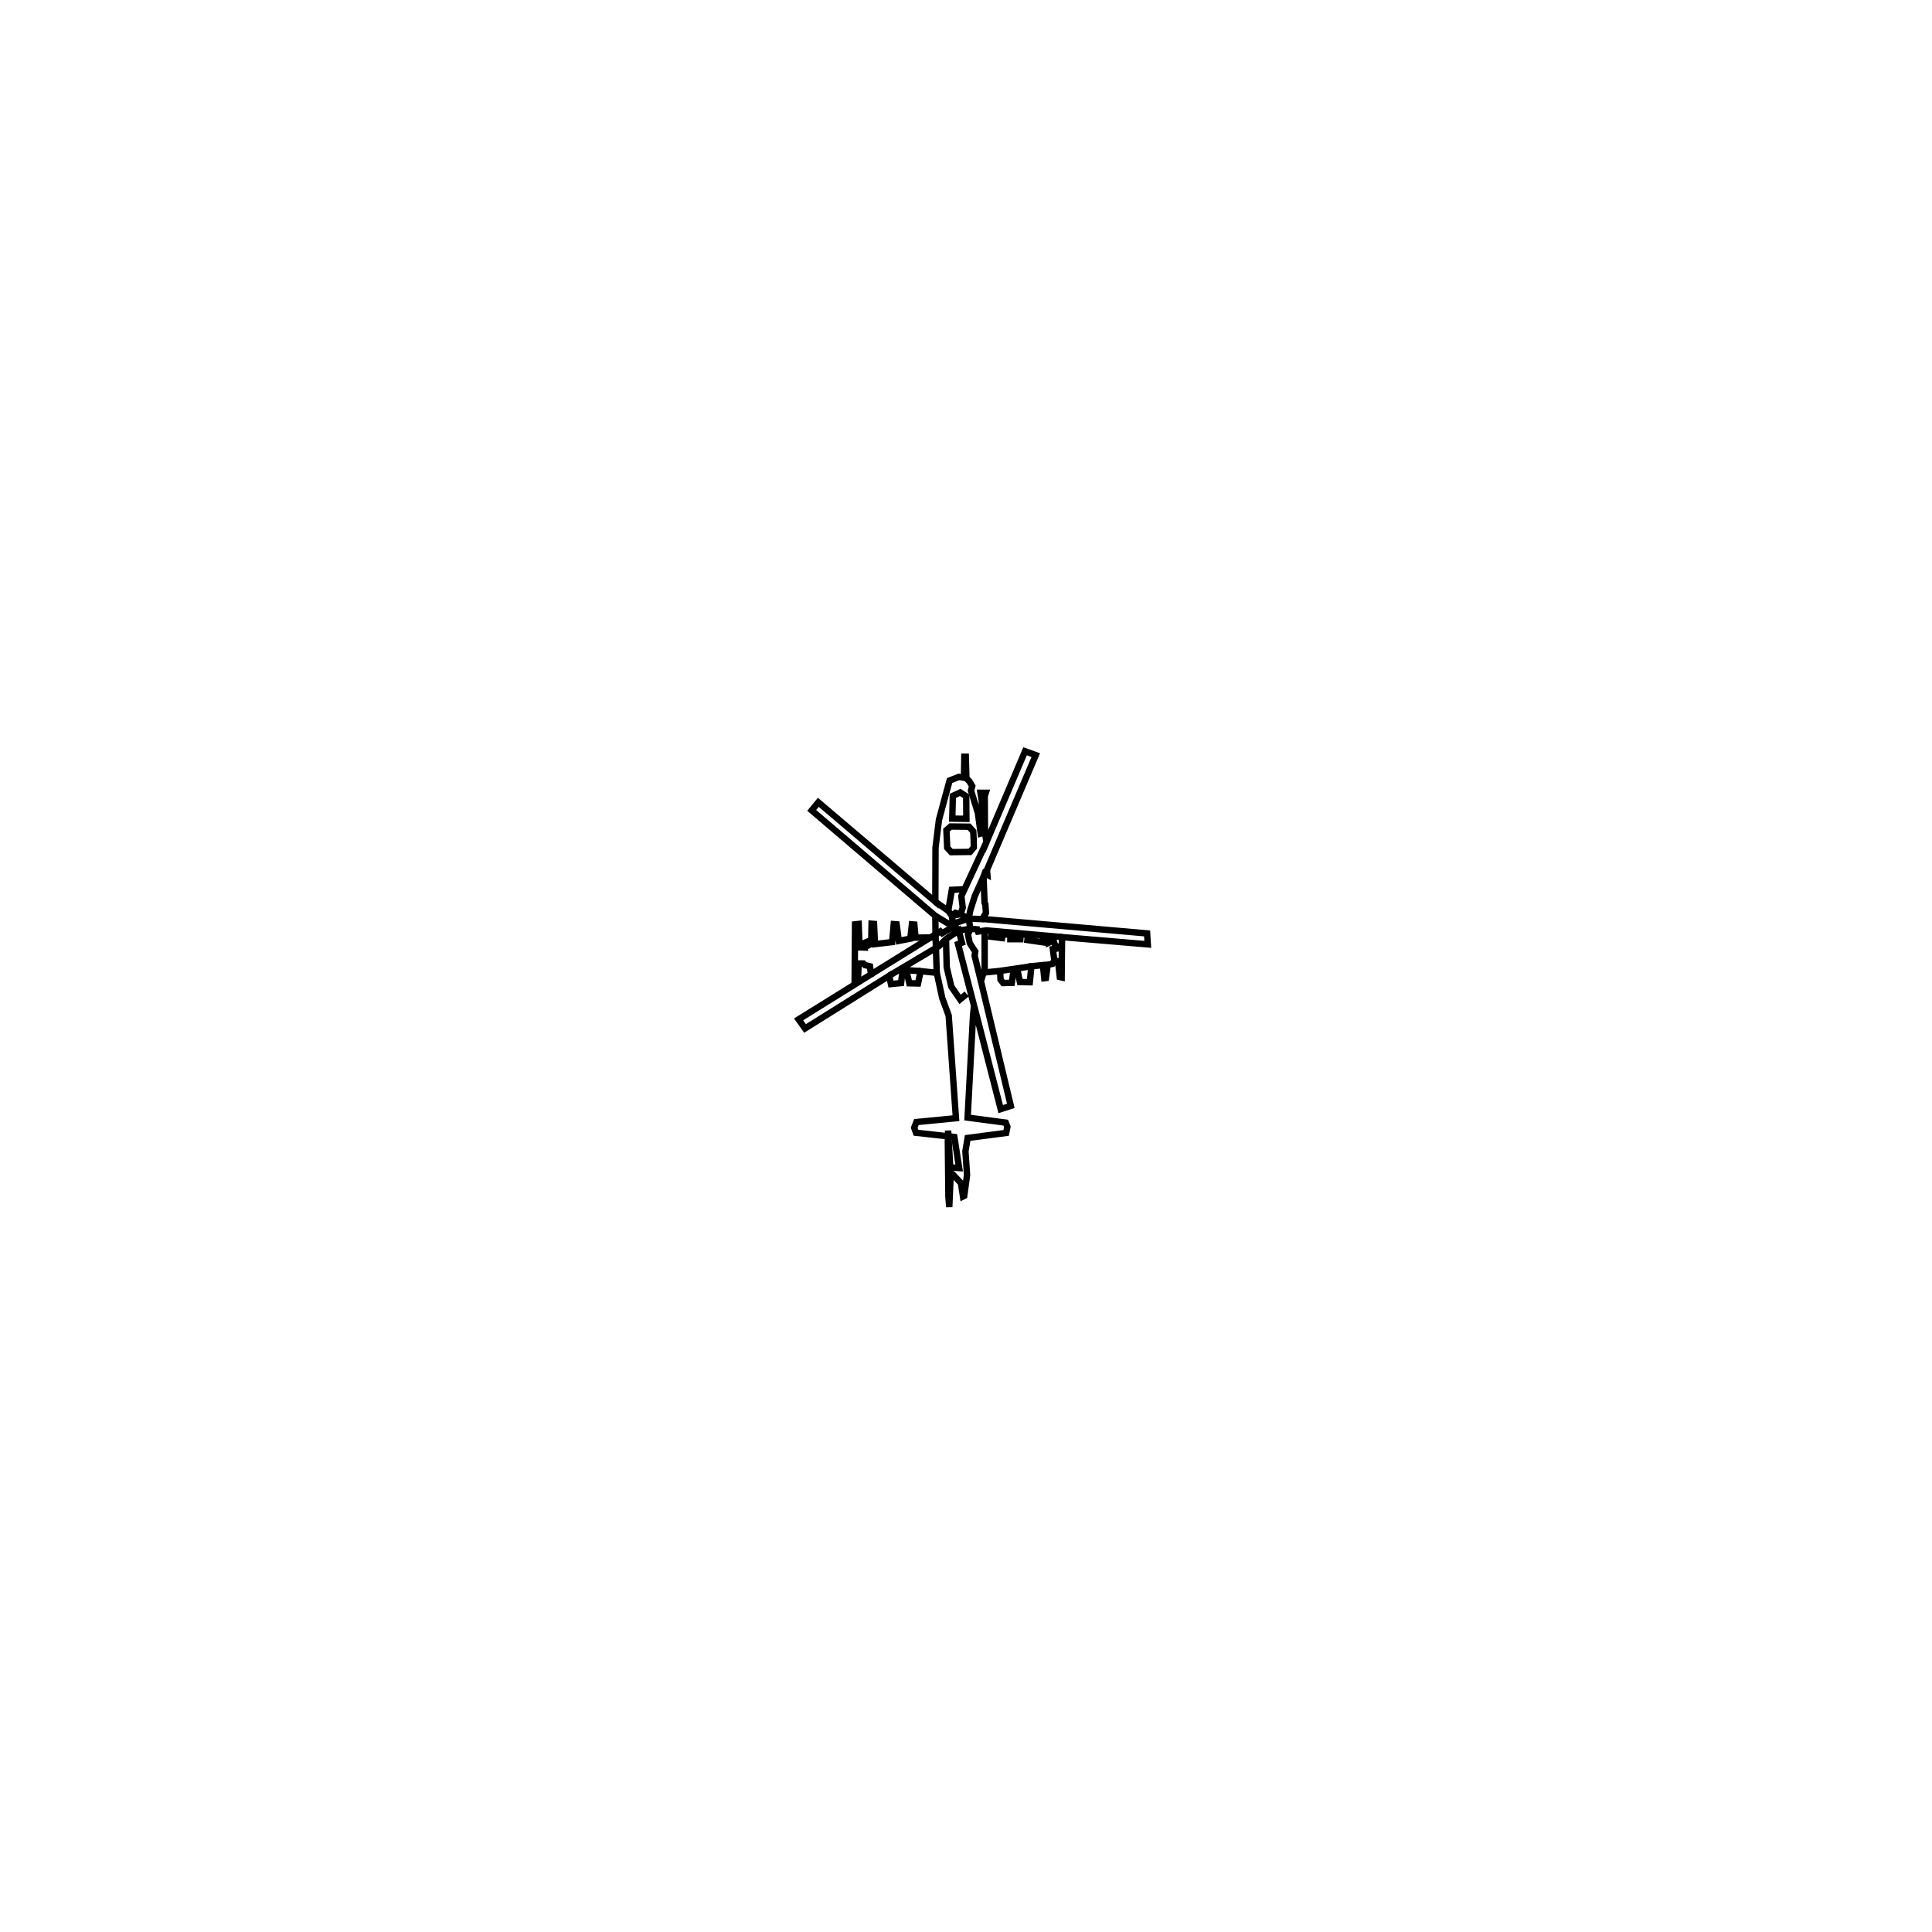
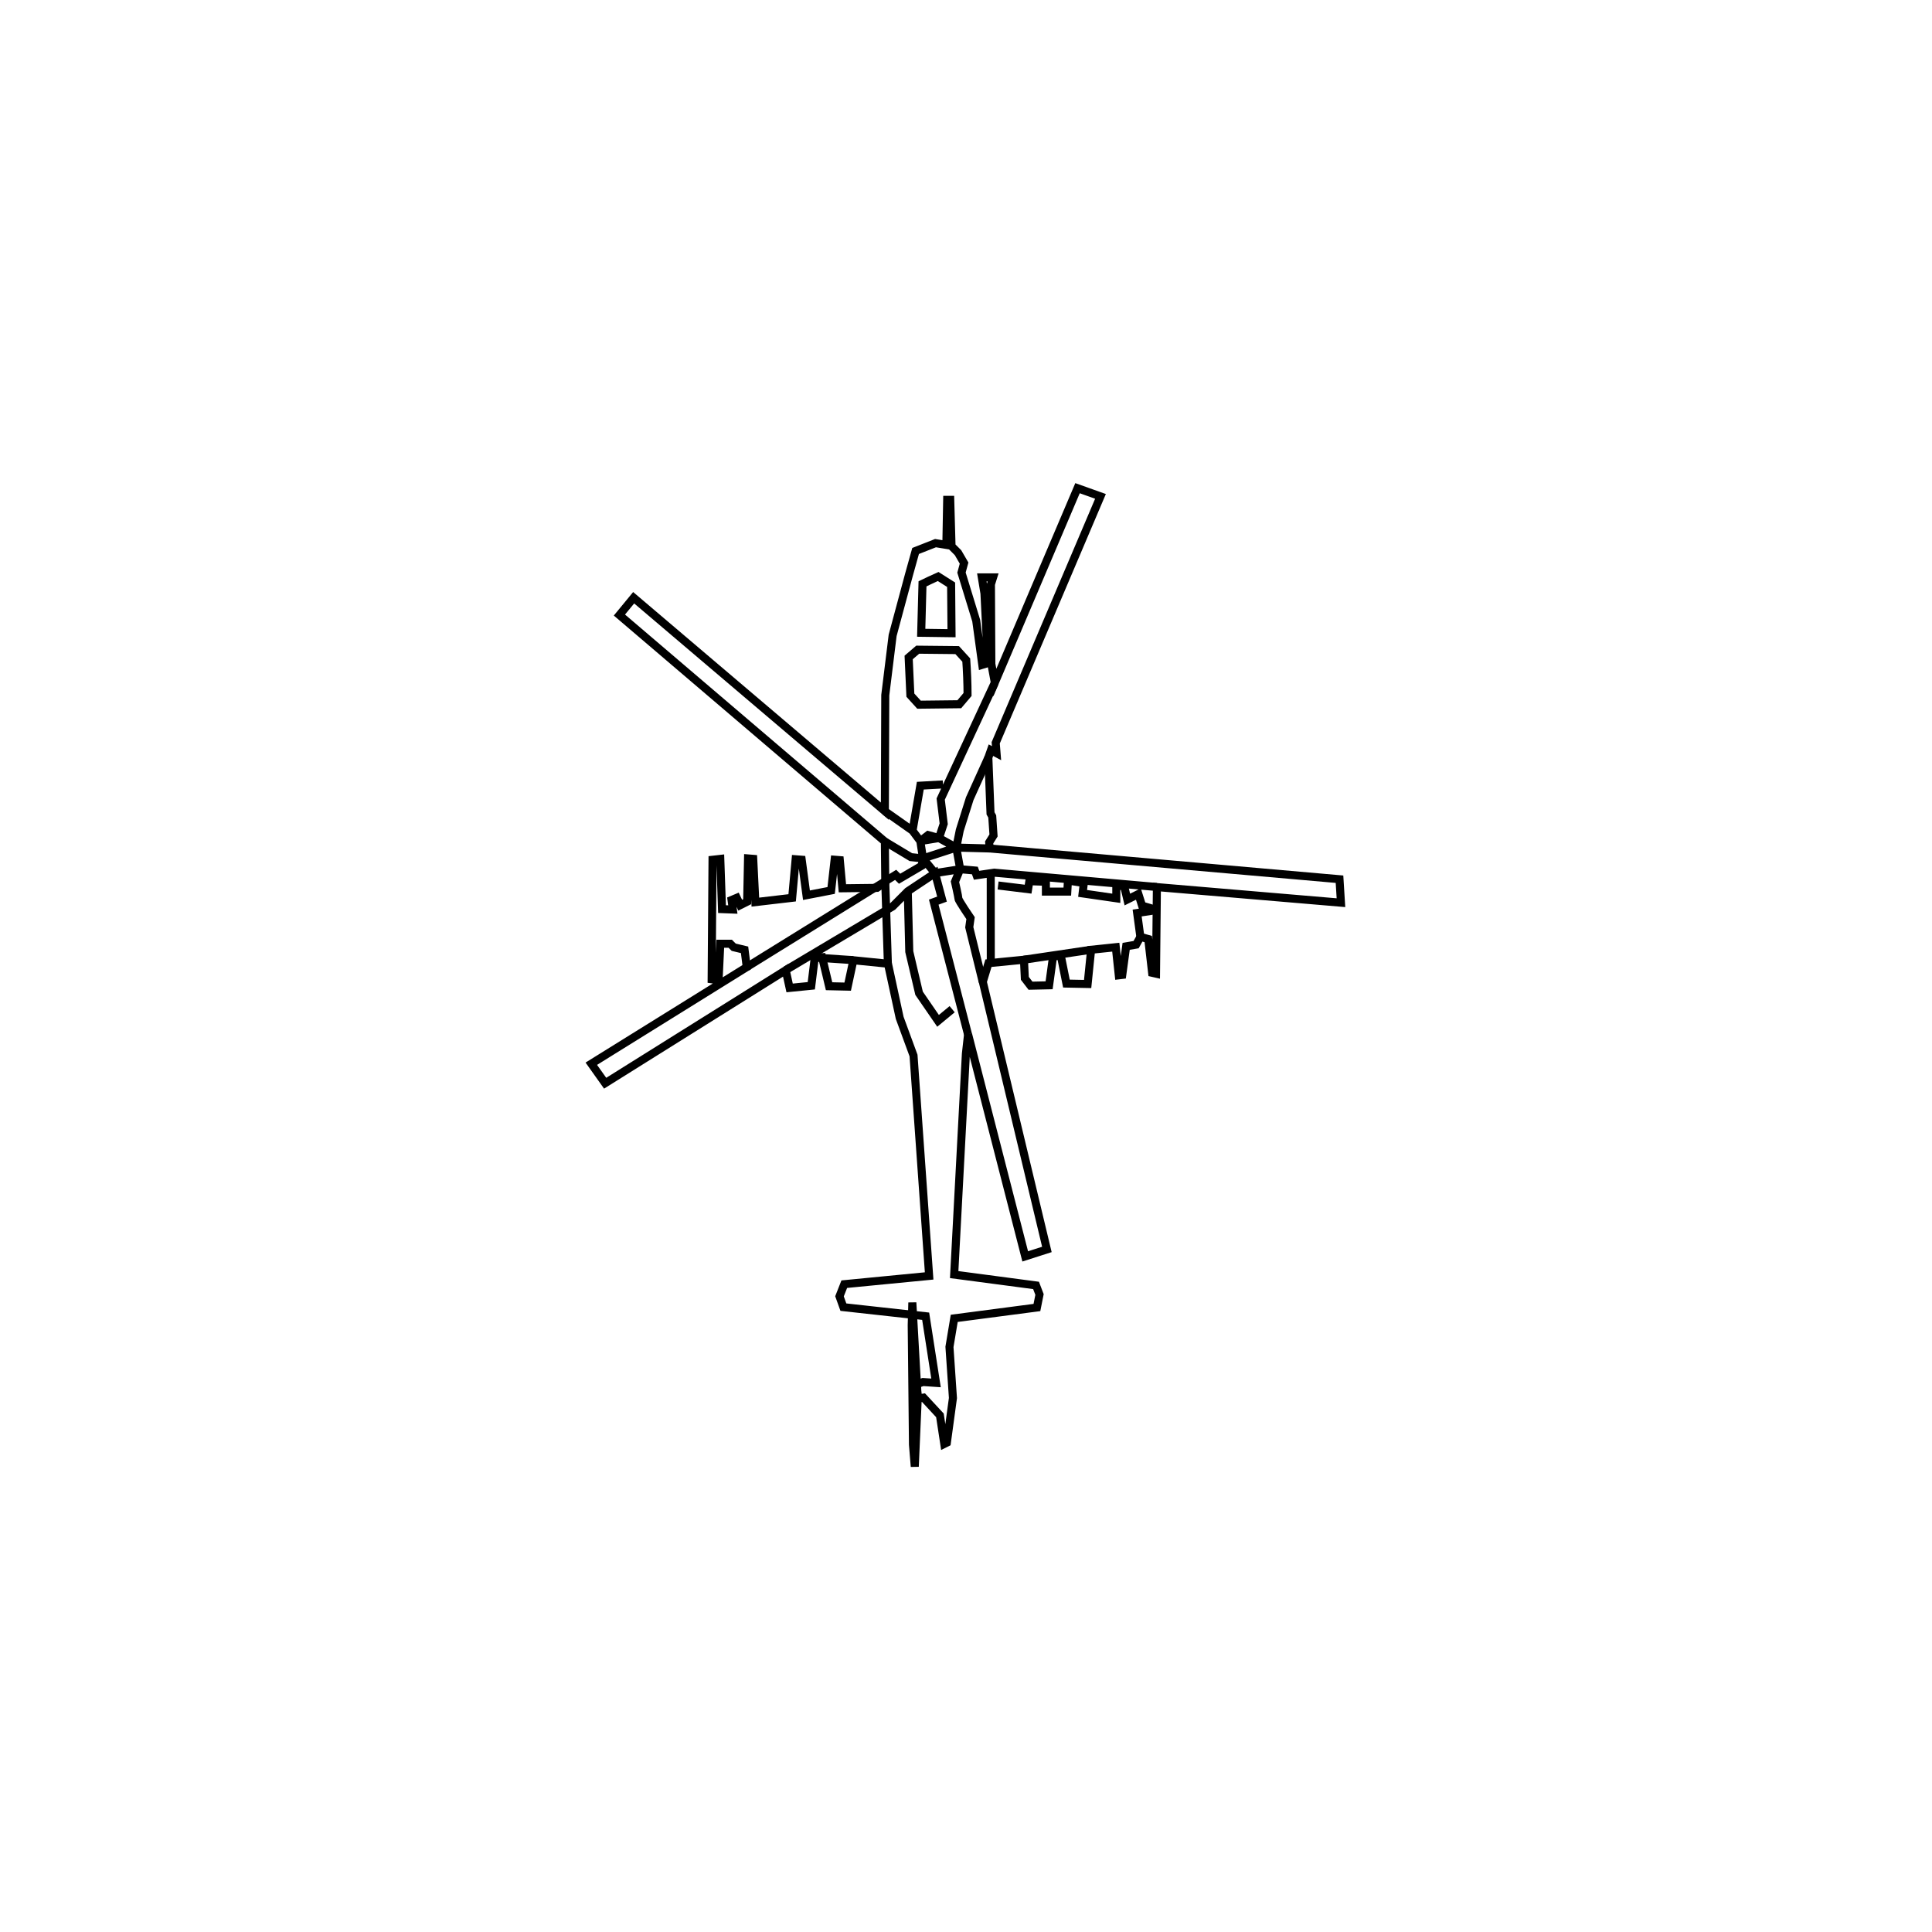
- <svg xmlns="http://www.w3.org/2000/svg" width="80mm" height="80mm" viewBox="-33 -31 80 80" version="1.1" id="svg1542">
+ <svg xmlns="http://www.w3.org/2000/svg" width="80mm" height="80mm" viewBox="-11.337 -9.307 37.264 37.264" version="1.1" id="svg1542">
  <defs id="defs1536" />
  <g id="layer2" style="display:inline">
-     <path style="fill:none;stroke:#000000;stroke-width:0.265px;stroke-linecap:butt;stroke-linejoin:miter;stroke-opacity:1" d="M 6.707,1.169 6.323,1.32 6.197,1.771 5.88,2.948 5.738,4.101 5.73,6.339 0.885,2.222 0.61,2.556 5.73,6.924 5.738,7.709 5.579,7.818 4.911,7.826 4.861,7.283 4.761,7.275 4.694,7.868 4.218,7.96 4.126,7.275 4.009,7.266 3.942,8.01 3.232,8.093 3.191,7.258 l -0.1,-0.008 -0.017,0.835 -0.134,0.067 -0.067,-0.142 -0.1,0.042 0.025,0.184 -0.209,-0.008 -0.033,-0.969 -0.15,0.017 -0.017,2.305 0.134,0.017 0.033,-0.702 h 0.192 l 0.067,0.067 0.209,0.05 0.042,0.334 -2.998,1.863 0.267,0.376 3.483,-2.18 0.075,0.342 0.418,-0.042 0.067,-0.543 0.142,-0.008 0.134,0.56 0.359,0.008 0.109,-0.509 0.668,0.067 0.226,1.044 0.267,0.727 0.301,4.251 -1.637,0.159 -0.092,0.234 0.075,0.209 1.587,0.175 0.2,1.286 -0.251,-0.017 -0.125,0.042 0.025,0.276 0.109,-0.017 0.317,0.342 0.084,0.551 0.05,-0.025 0.117,-0.86 -0.067,-0.986 0.092,-0.551 1.595,-0.209 0.05,-0.251 -0.067,-0.175 -1.579,-0.209 0.226,-4.26 0.042,-0.376 1.102,4.285 0.418,-0.134 -1.236,-5.162 0.109,-0.359 0.685,-0.067 0.017,0.359 0.109,0.142 0.359,-0.008 0.075,-0.551 0.15,-0.025 0.109,0.543 0.409,0.008 0.067,-0.66 0.476,-0.05 0.058,0.543 0.067,-0.008 0.075,-0.551 0.192,-0.033 0.084,-0.15 0.15,0.042 0.075,0.651 0.075,0.017 0.017,-1.67 3.55,0.301 L 14.499,7.651 7.751,7.058 7.742,6.941 7.826,6.807 7.801,6.44 7.768,6.381 7.726,5.304 7.776,5.162 7.884,5.22 7.868,5.02 9.889,0.267 9.446,0.109 7.851,3.859 7.784,3.5 7.776,1.963 7.818,1.829 H 7.6 L 7.651,2.138 7.717,3.483 7.609,3.516 7.492,2.664 7.208,1.737 7.258,1.554 7.141,1.353 7.016,1.228 6.991,0.334 H 6.932 L 6.916,1.203 Z" id="path1428" />
+     <path style="fill:none;stroke:#000000;stroke-width:0.155px;stroke-linecap:butt;stroke-linejoin:miter;stroke-opacity:1" d="M 6.707,1.169 6.323,1.32 6.197,1.771 5.88,2.948 5.738,4.101 5.73,6.339 0.885,2.222 0.61,2.556 5.73,6.924 5.738,7.709 5.579,7.818 4.911,7.826 4.861,7.283 4.761,7.275 4.694,7.868 4.218,7.96 4.126,7.275 4.009,7.266 3.942,8.01 3.232,8.093 3.191,7.258 l -0.1,-0.008 -0.017,0.835 -0.134,0.067 -0.067,-0.142 -0.1,0.042 0.025,0.184 -0.209,-0.008 -0.033,-0.969 -0.15,0.017 -0.017,2.305 0.134,0.017 0.033,-0.702 h 0.192 l 0.067,0.067 0.209,0.05 0.042,0.334 -2.998,1.863 0.267,0.376 3.483,-2.18 0.075,0.342 0.418,-0.042 0.067,-0.543 0.142,-0.008 0.134,0.56 0.359,0.008 0.109,-0.509 0.668,0.067 0.226,1.044 0.267,0.727 0.301,4.251 -1.637,0.159 -0.092,0.234 0.075,0.209 1.587,0.175 0.2,1.286 -0.251,-0.017 -0.125,0.042 0.025,0.276 0.109,-0.017 0.317,0.342 0.084,0.551 0.05,-0.025 0.117,-0.86 -0.067,-0.986 0.092,-0.551 1.595,-0.209 0.05,-0.251 -0.067,-0.175 -1.579,-0.209 0.226,-4.26 0.042,-0.376 1.102,4.285 0.418,-0.134 -1.236,-5.162 0.109,-0.359 0.685,-0.067 0.017,0.359 0.109,0.142 0.359,-0.008 0.075,-0.551 0.15,-0.025 0.109,0.543 0.409,0.008 0.067,-0.66 0.476,-0.05 0.058,0.543 0.067,-0.008 0.075,-0.551 0.192,-0.033 0.084,-0.15 0.15,0.042 0.075,0.651 0.075,0.017 0.017,-1.67 3.55,0.301 L 14.499,7.651 7.751,7.058 7.742,6.941 7.826,6.807 7.801,6.44 7.768,6.381 7.726,5.304 7.776,5.162 7.884,5.22 7.868,5.02 9.889,0.267 9.446,0.109 7.851,3.859 7.784,3.5 7.776,1.963 7.818,1.829 H 7.6 L 7.651,2.138 7.717,3.483 7.609,3.516 7.492,2.664 7.208,1.737 7.258,1.554 7.141,1.353 7.016,1.228 6.991,0.334 H 6.932 L 6.916,1.203 Z" id="path1428" />
  </g>
  <g id="layer3">
-     <path id="path1461" style="fill:none;stroke:#000000;stroke-width:0.265px;stroke-linecap:butt;stroke-linejoin:miter;stroke-opacity:1" d="M 6.172,7.884 6.201,9.048 6.39,9.851 6.756,10.383 7.028,10.158 M 6.264,6.715 6.414,5.847 6.851,5.823 m -0.591,9.993 -0.012,0.437 0.024,2.303 0.035,0.425 0.057,-1.317 z M 5.12,9.212 4.377,9.162 M 9.705,9.012 8.411,9.204 m -0.497,-1.432 0.579,0.071 0.024,-0.154 0.319,0.012 v 0.189 h 0.413 l 0.012,-0.213 0.307,0.047 -0.024,0.201 0.65,0.094 V 7.76 l 0.154,0.035 0.059,0.248 0.213,-0.106 0.071,0.224 0.283,0.083 -0.142,0.024 -0.236,0.035 0.062,0.458 M 7.772,7.537 7.773,9.271 M 5.738,7.709 5.788,9.279 M 7.108,7.041 6.465,7.25 6.698,7.534 7.183,7.458 7.108,7.041 6.774,6.857 6.414,6.916 6.465,7.25 M 7.617,9.63 7.358,8.578 7.383,8.402 c 0,0 -0.234,-0.342 -0.234,-0.376 0,-0.033 -0.067,-0.326 -0.067,-0.326 l 0.1,-0.242 0.284,0.025 0.033,0.092 0.342,-0.05 3.132,0.276 M 3.817,9.405 5.88,8.177 6.172,7.884 6.698,7.534 6.832,8.035 6.673,8.093 7.333,10.641 M 3.065,9.346 5.938,7.567 6.014,7.642 6.44,7.392 6.465,7.25 6.231,7.225 5.73,6.924 M 7.726,5.304 7.367,6.097 7.175,6.707 l -0.067,0.334 0.643,0.017 M 5.73,6.339 6.264,6.715 6.414,6.916 6.565,6.799 6.774,6.857 6.865,6.582 6.807,6.105 7.851,3.859 M 6.364,3.224 6.189,3.374 6.222,4.101 6.389,4.285 7.166,4.276 7.325,4.088 C 7.325,3.886 7.314,3.626 7.3,3.424 l -0.175,-0.192 z M 6.757,1.812 C 6.715,1.829 6.456,1.954 6.456,1.954 l -0.025,0.944 0.585,0.008 -0.008,-0.935 z" />
+     <path id="path1461" style="fill:none;stroke:#000000;stroke-width:0.155px;stroke-linecap:butt;stroke-linejoin:miter;stroke-opacity:1" d="M 6.172,7.884 6.201,9.048 6.39,9.851 6.756,10.383 7.028,10.158 M 6.264,6.715 6.414,5.847 6.851,5.823 m -0.591,9.993 -0.012,0.437 0.024,2.303 0.035,0.425 0.057,-1.317 z M 5.12,9.212 4.377,9.162 M 9.705,9.012 8.411,9.204 m -0.497,-1.432 0.579,0.071 0.024,-0.154 0.319,0.012 v 0.189 h 0.413 l 0.012,-0.213 0.307,0.047 -0.024,0.201 0.65,0.094 V 7.76 l 0.154,0.035 0.059,0.248 0.213,-0.106 0.071,0.224 0.283,0.083 -0.142,0.024 -0.236,0.035 0.062,0.458 M 7.772,7.537 7.773,9.271 M 5.738,7.709 5.788,9.279 M 7.108,7.041 6.465,7.25 6.698,7.534 7.183,7.458 7.108,7.041 6.774,6.857 6.414,6.916 6.465,7.25 M 7.617,9.63 7.358,8.578 7.383,8.402 c 0,0 -0.234,-0.342 -0.234,-0.376 0,-0.033 -0.067,-0.326 -0.067,-0.326 l 0.1,-0.242 0.284,0.025 0.033,0.092 0.342,-0.05 3.132,0.276 M 3.817,9.405 5.88,8.177 6.172,7.884 6.698,7.534 6.832,8.035 6.673,8.093 7.333,10.641 M 3.065,9.346 5.938,7.567 6.014,7.642 6.44,7.392 6.465,7.25 6.231,7.225 5.73,6.924 M 7.726,5.304 7.367,6.097 7.175,6.707 l -0.067,0.334 0.643,0.017 M 5.73,6.339 6.264,6.715 6.414,6.916 6.565,6.799 6.774,6.857 6.865,6.582 6.807,6.105 7.851,3.859 M 6.364,3.224 6.189,3.374 6.222,4.101 6.389,4.285 7.166,4.276 7.325,4.088 C 7.325,3.886 7.314,3.626 7.3,3.424 l -0.175,-0.192 z M 6.757,1.812 C 6.715,1.829 6.456,1.954 6.456,1.954 l -0.025,0.944 0.585,0.008 -0.008,-0.935 z" />
  </g>
</svg>
